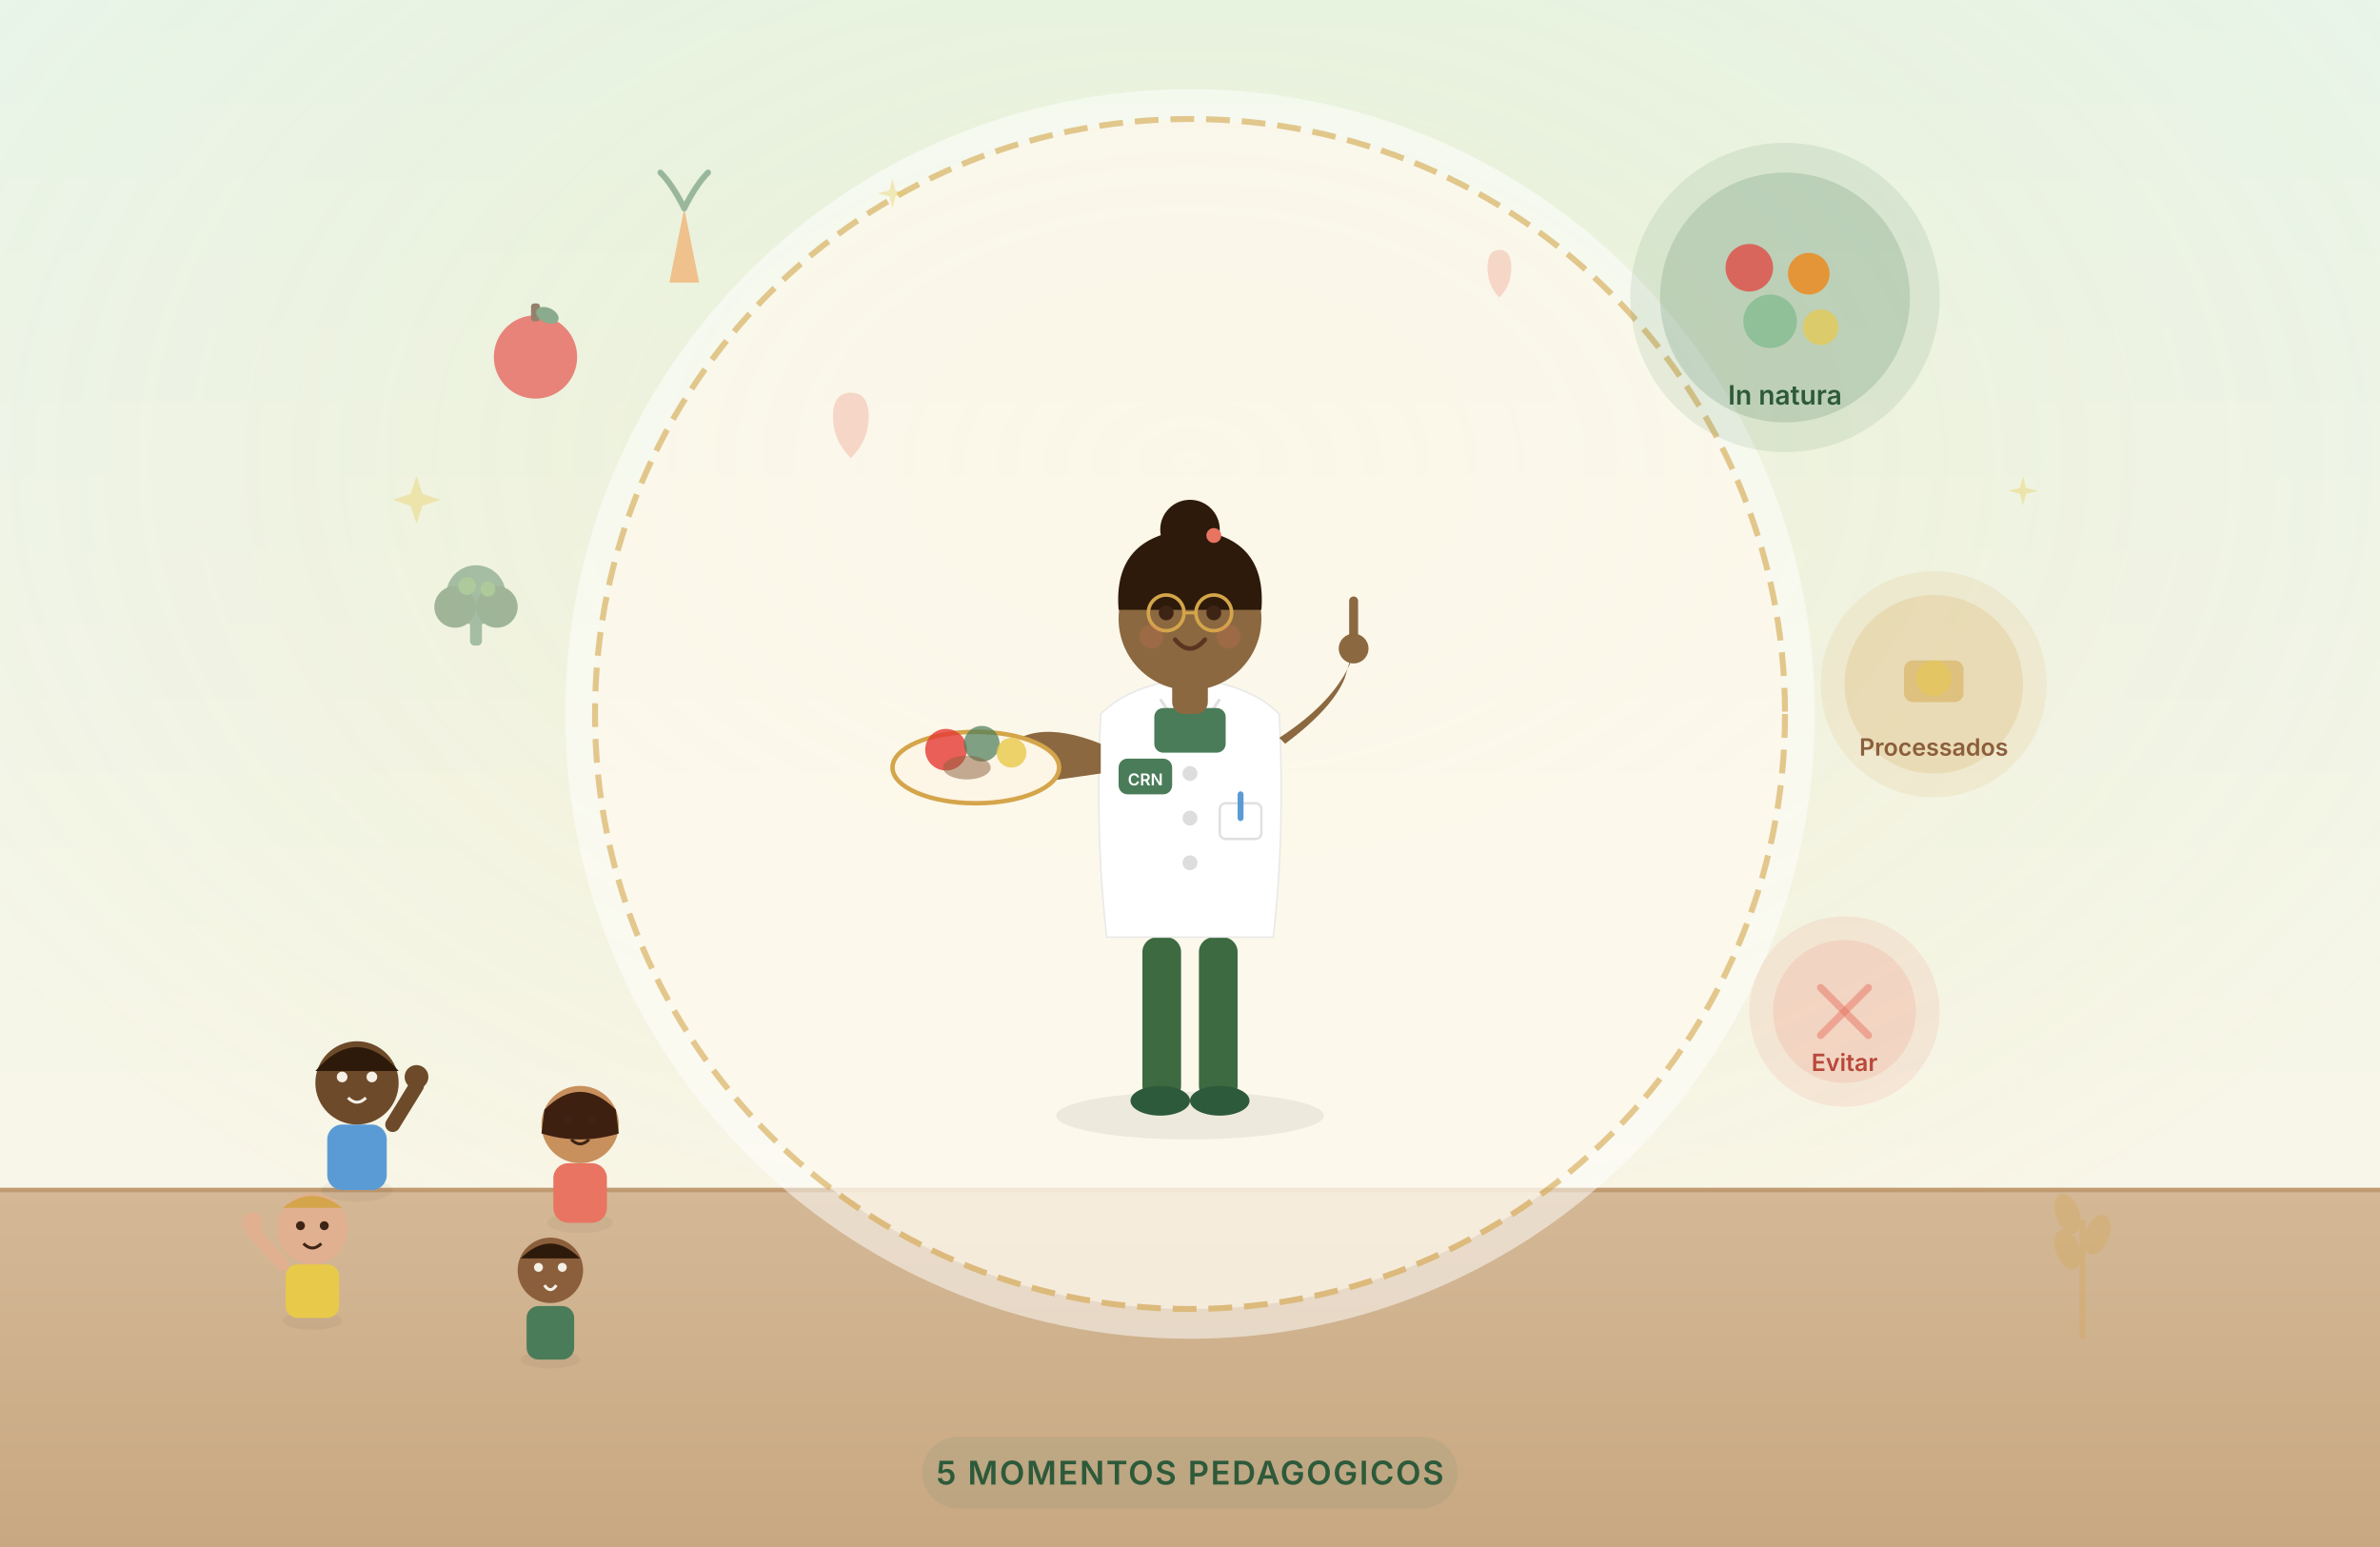
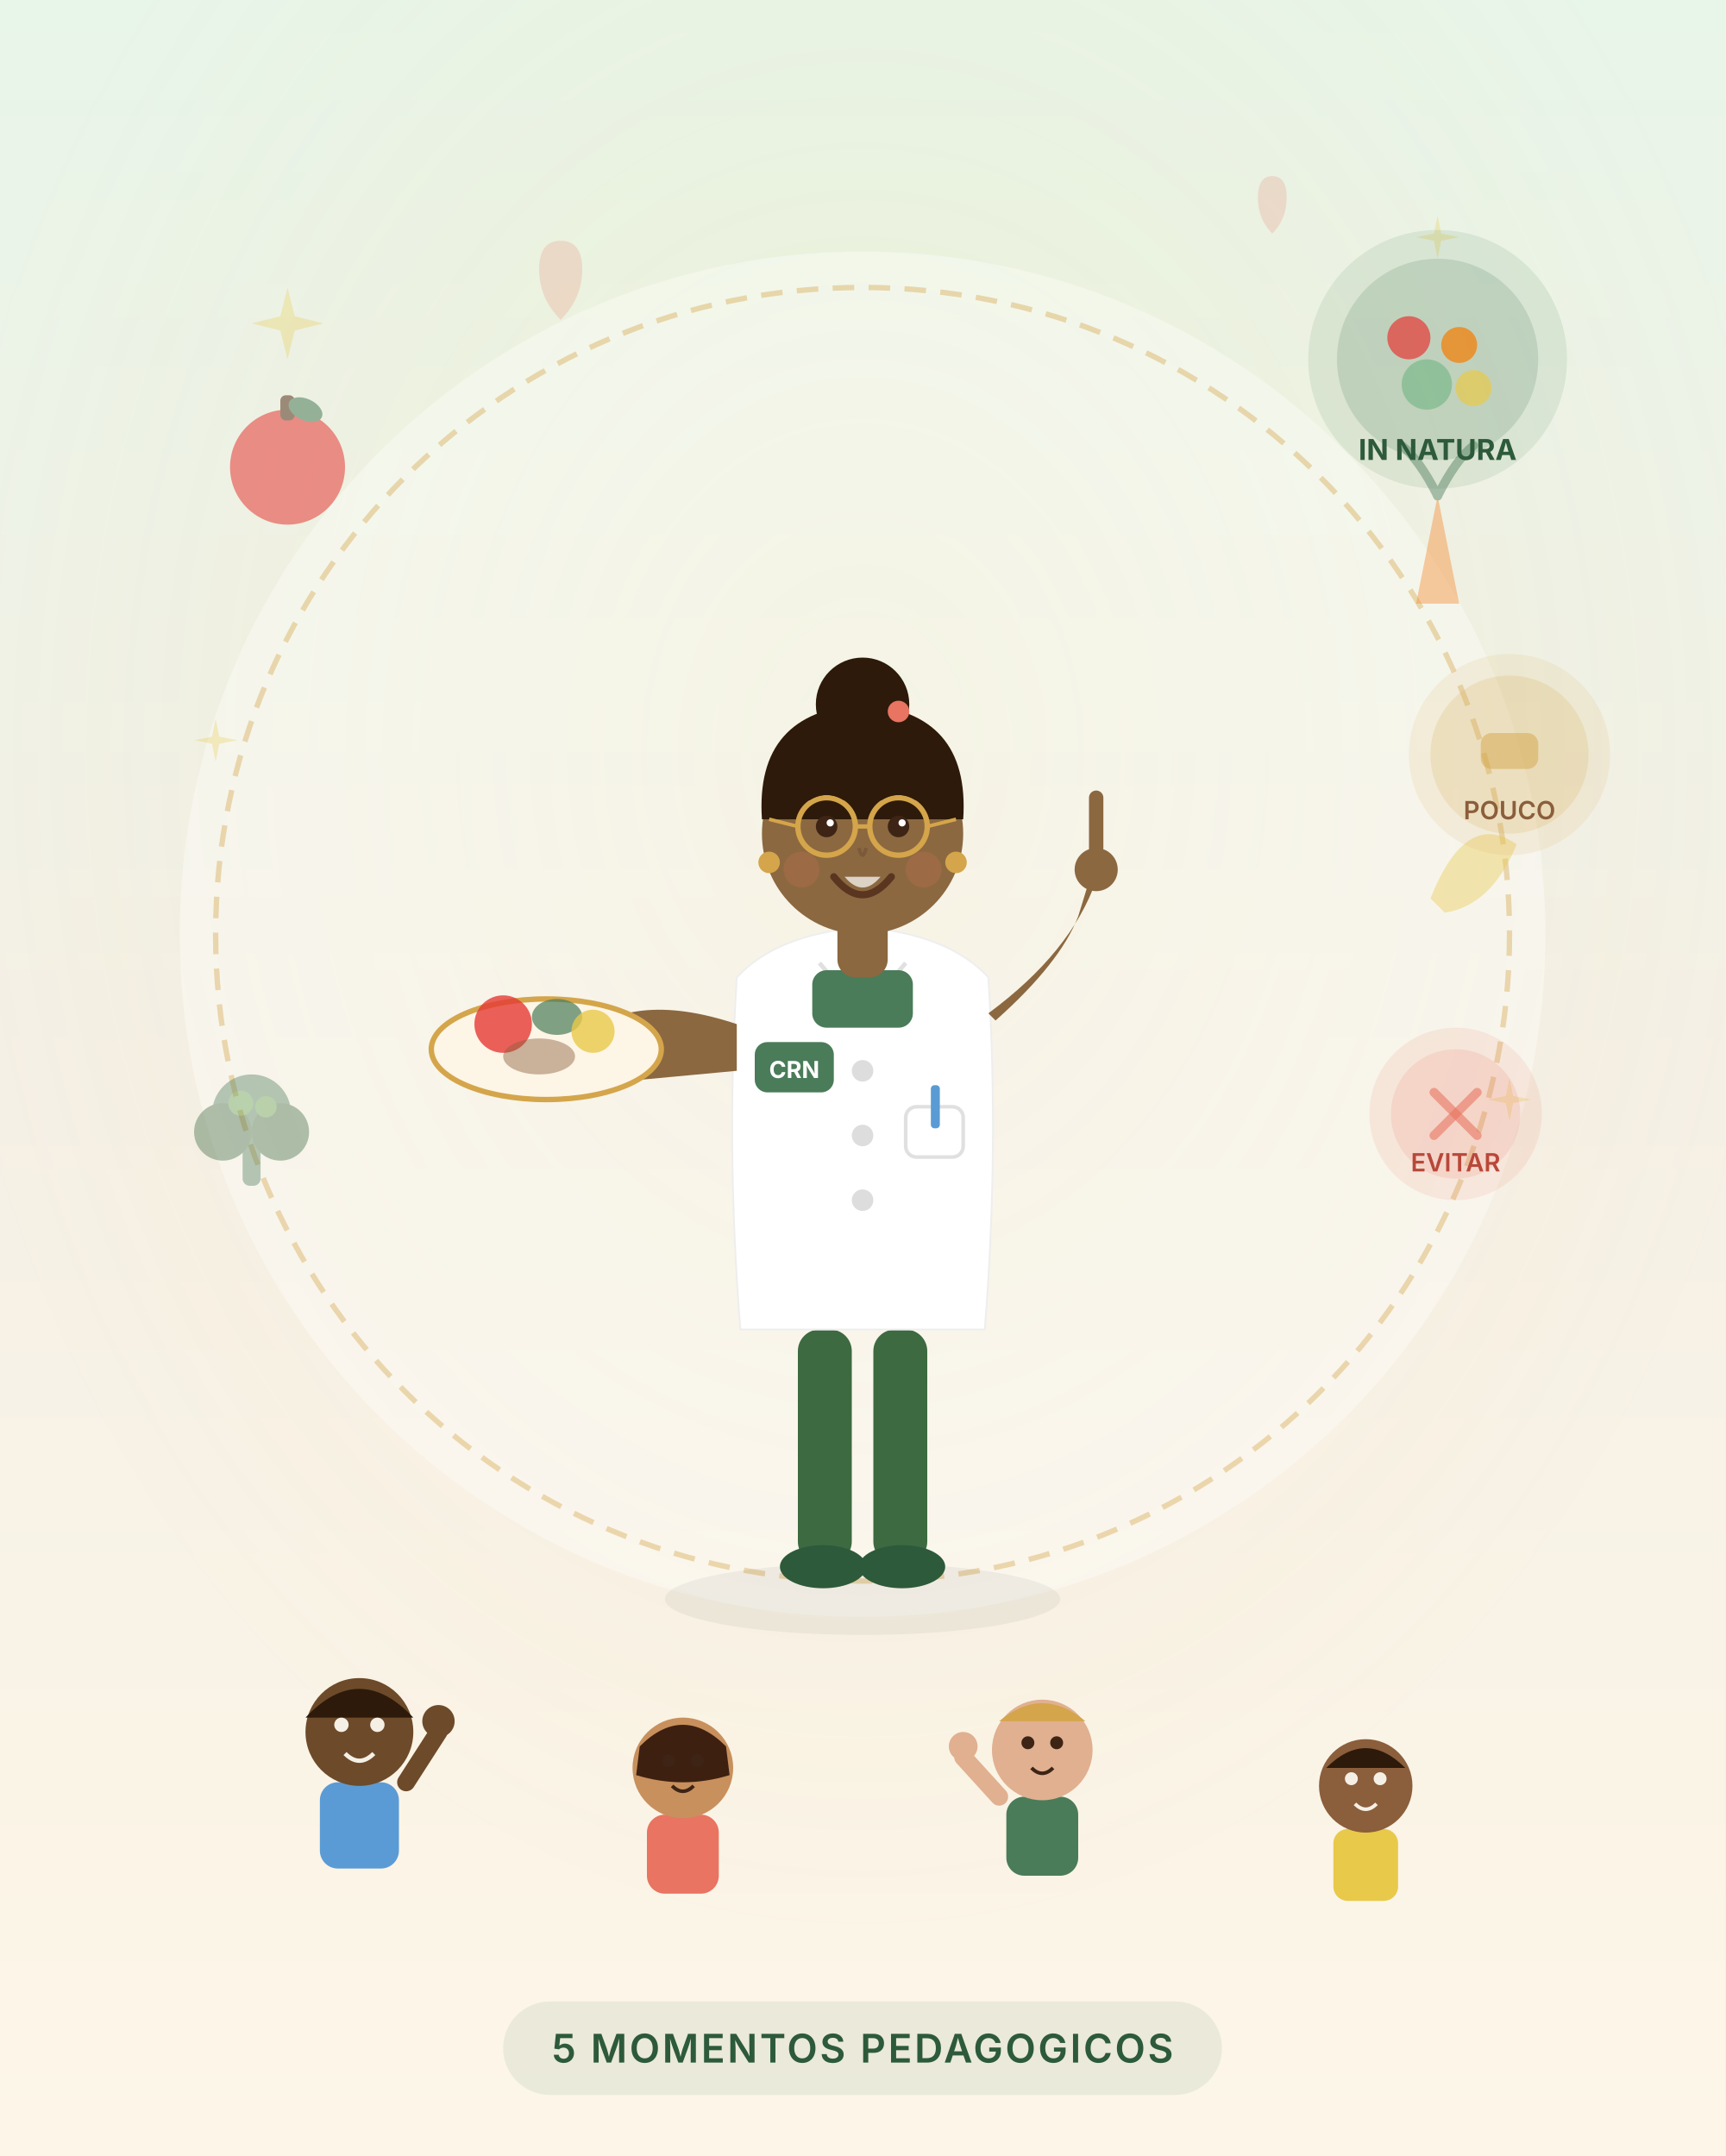
- <svg xmlns="http://www.w3.org/2000/svg" viewBox="0 0 800 520">
+ <svg xmlns="http://www.w3.org/2000/svg" viewBox="0 0 480 600">
  <defs>
    <linearGradient id="bg-n" x1="0" x2="0" y1="0" y2="1">
      <stop offset="0" stop-color="#e8f5e9" />
+       <stop offset="0.5" stop-color="#f5f0e6" />
      <stop offset="1" stop-color="#fdf6e8" />
    </linearGradient>
-     <linearGradient id="floor" x1="0" x2="0" y1="0" y2="1">
-       <stop offset="0" stop-color="#d4b896" />
-       <stop offset="1" stop-color="#c8a882" />
-     </linearGradient>
-     <radialGradient id="glow" cx="50%" cy="30%" r="60%">
-       <stop offset="0" stop-color="#E8C94A" stop-opacity="0.12" />
+     <radialGradient id="glow" cx="50%" cy="35%" r="55%">
+       <stop offset="0" stop-color="#E8C94A" stop-opacity="0.1" />
      <stop offset="1" stop-color="#E8C94A" stop-opacity="0" />
    </radialGradient>
  </defs>
-   <rect width="800" height="520" fill="url(#bg-n)" />
-   <rect width="800" height="520" fill="url(#glow)" />
-   <rect x="0" y="400" width="800" height="120" fill="url(#floor)" />
-   <line x1="0" y1="400" x2="800" y2="400" stroke="#c09a70" stroke-width="1.5" />
-   <circle cx="400" cy="240" r="210" fill="white" opacity="0.5" />
-   <circle cx="400" cy="240" r="200" fill="#fdf6e8" stroke="#D4A54A" stroke-width="2" stroke-dasharray="8 4" opacity="0.6" />
-   <g transform="translate(400 220)">
-     <ellipse cx="0" cy="155" rx="45" ry="8" fill="#000" opacity="0.06" />
-     <rect x="-16" y="95" width="13" height="55" rx="5" fill="#3d6a40" />
-     <rect x="3" y="95" width="13" height="55" rx="5" fill="#3d6a40" />
-     <ellipse cx="-10" cy="150" rx="10" ry="5" fill="#2d5a3a" />
-     <ellipse cx="10" cy="150" rx="10" ry="5" fill="#2d5a3a" />
-     <path d="M-30 20 Q-32 60 -28 95 L28 95 Q32 60 30 20 Q20 10 0 8 Q-20 10 -30 20Z" fill="white" stroke="#e8e8e8" stroke-width="0.5" />
-     <circle cx="0" cy="40" r="2.5" fill="#ddd" />
-     <circle cx="0" cy="55" r="2.5" fill="#ddd" />
-     <circle cx="0" cy="70" r="2.5" fill="#ddd" />
-     <path d="M-10 15 L0 30 L10 15" fill="none" stroke="#e0e0e0" stroke-width="1" />
-     <rect x="10" y="50" width="14" height="12" rx="2" fill="none" stroke="#e0e0e0" stroke-width="0.8" />
-     <rect x="16" y="46" width="2" height="10" rx="1" fill="#5B9BD5" />
-     <rect x="-24" y="35" width="18" height="12" rx="3" fill="#4A7C59" />
-     <text x="-15" y="44" text-anchor="middle" font-family="Inter,sans-serif" font-size="5.5" fill="white" font-weight="600">CRN</text>
-     <rect x="-12" y="18" width="24" height="15" rx="3" fill="#4A7C59" />
-     <rect x="-6" y="5" width="12" height="15" rx="4" fill="#8B6840" />
-     <circle cx="0" cy="-12" r="24" fill="#8B6840" />
-     <path d="M-24 -15 Q-26 -40 0 -42 Q26 -40 24 -15" fill="#2d1a0a" />
-     <circle cx="0" cy="-42" r="10" fill="#2d1a0a" />
-     <circle cx="8" cy="-40" r="2.5" fill="#E87461" />
-     <circle cx="-8" cy="-14" r="2.5" fill="#3d2415" />
-     <circle cx="8" cy="-14" r="2.5" fill="#3d2415" />
-     <circle cx="-8" cy="-14" r="6" fill="none" stroke="#D4A54A" stroke-width="1.2" />
-     <circle cx="8" cy="-14" r="6" fill="none" stroke="#D4A54A" stroke-width="1.2" />
-     <line x1="-2" y1="-14" x2="2" y2="-14" stroke="#D4A54A" stroke-width="1" />
-     <path d="M-5 -5 Q0 1 5 -5" stroke="#5a3520" stroke-width="1.5" fill="none" stroke-linecap="round" />
-     <circle cx="-13" cy="-6" r="4" fill="#E87461" opacity="0.2" />
-     <circle cx="13" cy="-6" r="4" fill="#E87461" opacity="0.2" />
-     <path d="M-30 30 Q-55 20 -65 35 Q-70 42 -65 45 L-30 40Z" fill="#8B6840" />
-     <ellipse cx="-72" cy="38" rx="28" ry="12" fill="#fdf5e6" stroke="#D4A54A" stroke-width="1.5" />
-     <circle cx="-82" cy="32" r="7" fill="#e53935" opacity="0.8" />
-     <circle cx="-70" cy="30" r="6" fill="#4A7C59" opacity="0.7" />
-     <circle cx="-60" cy="33" r="5" fill="#E8C94A" opacity="0.8" />
-     <ellipse cx="-75" cy="38" rx="8" ry="4" fill="#8B5E3C" opacity="0.5" />
-     <path d="M30 28 Q50 15 55 0 Q58 -5 55 -2 L52 8 Q48 18 32 30Z" fill="#8B6840" />
-     <circle cx="55" cy="-2" r="5" fill="#8B6840" />
-     <path d="M55 -7 L55 -18" stroke="#8B6840" stroke-width="3" stroke-linecap="round" />
+   <rect width="480" height="600" fill="url(#bg-n)" />
+   <rect width="480" height="600" fill="url(#glow)" />
+   <circle cx="240" cy="260" r="190" fill="white" opacity="0.35" />
+   <circle cx="240" cy="260" r="180" fill="none" stroke="#D4A54A" stroke-width="1.5" stroke-dasharray="6 4" opacity="0.4" />
+   <g fill="#E8C94A" opacity="0.3">
+     <path d="M80 80 L82 88 L90 90 L82 92 L80 100 L78 92 L70 90 L78 88Z" />
+     <path d="M400 60 L401 65 L406 66 L401 67 L400 72 L399 67 L394 66 L399 65Z" />
+     <path d="M60 200 L61 205 L66 206 L61 207 L60 212 L59 207 L54 206 L59 205Z" />
+     <path d="M420 300 L421 305 L426 306 L421 307 L420 312 L419 307 L414 306 L419 305Z" />
  </g>
-   <g transform="translate(600 100)">
-     <circle cx="0" cy="0" r="52" fill="#4A7C59" opacity="0.12" />
-     <circle cx="0" cy="0" r="42" fill="#4A7C59" opacity="0.2" />
-     <circle cx="-12" cy="-10" r="8" fill="#e53935" opacity="0.7" />
-     <circle cx="8" cy="-8" r="7" fill="#f57c00" opacity="0.7" />
-     <circle cx="-5" cy="8" r="9" fill="#7CB98A" opacity="0.7" />
-     <circle cx="12" cy="10" r="6" fill="#E8C94A" opacity="0.7" />
-     <text x="0" y="36" text-anchor="middle" font-family="Inter,sans-serif" font-size="9" fill="#2d5a3a" font-weight="600">In natura</text>
+   <g transform="translate(80 130)" opacity="0.55">
+     <circle cx="0" cy="0" r="16" fill="#e53935" />
+     <rect x="-2" y="-20" width="4" height="7" rx="1.5" fill="#5a3520" />
+     <ellipse cx="5" cy="-16" rx="5" ry="3" fill="#4A7C59" transform="rotate(25 5 -16)" />
  </g>
-   <g transform="translate(650 230)">
-     <circle cx="0" cy="0" r="38" fill="#D4A54A" opacity="0.12" />
-     <circle cx="0" cy="0" r="30" fill="#D4A54A" opacity="0.2" />
-     <rect x="-10" y="-8" width="20" height="14" rx="3" fill="#D4A54A" opacity="0.5" />
-     <circle cx="0" cy="-2" r="6" fill="#E8C94A" opacity="0.5" />
-     <text x="0" y="24" text-anchor="middle" font-family="Inter,sans-serif" font-size="8" fill="#8B5E3C" font-weight="600">Processados</text>
+   <g transform="translate(400 150)" opacity="0.45">
+     <path d="M-6 18 L0 -12 L6 18Z" fill="#f4903a" />
+     <path d="M0 -12 Q-5 -22 -10 -26" stroke="#4A7C59" stroke-width="2.5" fill="none" stroke-linecap="round" />
+     <path d="M0 -12 Q5 -22 10 -26" stroke="#4A7C59" stroke-width="2.5" fill="none" stroke-linecap="round" />
  </g>
-   <g transform="translate(620 340)">
-     <circle cx="0" cy="0" r="32" fill="#E87461" opacity="0.12" />
-     <circle cx="0" cy="0" r="24" fill="#E87461" opacity="0.15" />
-     <line x1="-8" y1="-8" x2="8" y2="8" stroke="#E87461" stroke-width="2.5" stroke-linecap="round" opacity="0.5" />
-     <line x1="8" y1="-8" x2="-8" y2="8" stroke="#E87461" stroke-width="2.5" stroke-linecap="round" opacity="0.5" />
-     <text x="0" y="20" text-anchor="middle" font-family="Inter,sans-serif" font-size="8" fill="#b8483a" font-weight="600">Evitar</text>
+   <g transform="translate(70 310)" opacity="0.4">
+     <rect x="-2.5" y="6" width="5" height="14" rx="2" fill="#4A7C59" />
+     <circle cx="0" cy="0" r="11" fill="#4A7C59" />
+     <circle cx="-8" cy="5" r="8" fill="#3d6a40" />
+     <circle cx="8" cy="5" r="8" fill="#3d6a40" />
+     <circle cx="-3" cy="-3" r="3.5" fill="#5a9a4a" />
+     <circle cx="4" cy="-2" r="3" fill="#5a9a4a" />
  </g>
-   <g transform="translate(120 370)">
-     <ellipse cx="0" cy="30" rx="12" ry="4" fill="#000" opacity="0.04" />
-     <rect x="-10" y="8" width="20" height="22" rx="5" fill="#5B9BD5" />
-     <circle cx="0" cy="-6" r="14" fill="#6d4a2a" />
-     <path d="M-14 -10 Q0 -26 14 -10" fill="#2d1a0a" />
-     <circle cx="-5" cy="-8" r="1.8" fill="#f5f0e6" />
-     <circle cx="5" cy="-8" r="1.8" fill="#f5f0e6" />
-     <path d="M-3 -1 Q0 2 3 -1" stroke="#f5f0e6" stroke-width="1" fill="none" />
-     <path d="M12 8 L20 -5" stroke="#6d4a2a" stroke-width="5" stroke-linecap="round" />
-     <circle cx="20" cy="-8" r="4" fill="#6d4a2a" />
+   <g transform="translate(410 240)" opacity="0.4">
+     <path d="M-12 10 Q-2 -15 12 -5 Q5 12 -8 14Z" fill="#E8C94A" />
  </g>
-   <g transform="translate(195 385)">
-     <ellipse cx="0" cy="26" rx="11" ry="3.5" fill="#000" opacity="0.04" />
-     <rect x="-9" y="6" width="18" height="20" rx="5" fill="#E87461" />
-     <circle cx="0" cy="-7" r="13" fill="#c8905d" />
-     <path d="M-12 -12 Q0 -24 12 -12 L13 -4 Q0 0 -13 -4Z" fill="#3d2010" />
-     <circle cx="-4" cy="-9" r="1.5" fill="#3d2415" />
-     <circle cx="4" cy="-9" r="1.5" fill="#3d2415" />
-     <path d="M-3 -2 Q0 1 3 -2" stroke="#3d2415" stroke-width="1" fill="none" />
+   <g transform="translate(240 250)">
+     <ellipse cx="0" cy="195" rx="55" ry="10" fill="#000" opacity="0.05" />
+     <rect x="-18" y="120" width="15" height="65" rx="6" fill="#3d6a40" />
+     <rect x="3" y="120" width="15" height="65" rx="6" fill="#3d6a40" />
+     <ellipse cx="-11" cy="186" rx="12" ry="6" fill="#2d5a3a" />
+     <ellipse cx="11" cy="186" rx="12" ry="6" fill="#2d5a3a" />
+     <path d="M-35 22 Q-38 70 -34 120 L34 120 Q38 70 35 22 Q24 10 0 8 Q-24 10 -35 22Z" fill="white" stroke="#eee" stroke-width="0.5" />
+     <path d="M-12 18 L0 32 L12 18" fill="none" stroke="#e0e0e0" stroke-width="1.2" />
+     <circle cx="0" cy="48" r="3" fill="#ddd" />
+     <circle cx="0" cy="66" r="3" fill="#ddd" />
+     <circle cx="0" cy="84" r="3" fill="#ddd" />
+     <rect x="12" y="58" width="16" height="14" rx="3" fill="none" stroke="#e0e0e0" stroke-width="1" />
+     <rect x="19" y="52" width="2.5" height="12" rx="1" fill="#5B9BD5" />
+     <rect x="-30" y="40" width="22" height="14" rx="3.5" fill="#4A7C59" />
+     <text x="-19" y="50" text-anchor="middle" font-family="Inter,sans-serif" font-size="6.5" fill="white" font-weight="700">CRN</text>
+     <rect x="-14" y="20" width="28" height="16" rx="4" fill="#4A7C59" />
+     <rect x="-7" y="4" width="14" height="18" rx="5" fill="#8B6840" />
+     <circle cx="0" cy="-18" r="28" fill="#8B6840" />
+     <path d="M-28 -22 Q-30 -52 0 -54 Q30 -52 28 -22" fill="#2d1a0a" />
+     <circle cx="0" cy="-54" r="13" fill="#2d1a0a" />
+     <circle cx="10" cy="-52" r="3" fill="#E87461" />
+     <circle cx="-26" cy="-10" r="3" fill="#D4A54A" />
+     <circle cx="26" cy="-10" r="3" fill="#D4A54A" />
+     <circle cx="-10" cy="-20" r="8" fill="none" stroke="#D4A54A" stroke-width="1.5" />
+     <circle cx="10" cy="-20" r="8" fill="none" stroke="#D4A54A" stroke-width="1.5" />
+     <line x1="-2" y1="-20" x2="2" y2="-20" stroke="#D4A54A" stroke-width="1.2" />
+     <line x1="-18" y1="-20" x2="-26" y2="-22" stroke="#D4A54A" stroke-width="1" />
+     <line x1="18" y1="-20" x2="26" y2="-22" stroke="#D4A54A" stroke-width="1" />
+     <circle cx="-10" cy="-20" r="3" fill="#3d2415" />
+     <circle cx="10" cy="-20" r="3" fill="#3d2415" />
+     <circle cx="-9" cy="-21" r="1" fill="white" />
+     <circle cx="11" cy="-21" r="1" fill="white" />
+     <path d="M-15 -28 Q-10 -31 -5 -28" stroke="#2d1a0a" stroke-width="1.5" fill="none" stroke-linecap="round" />
+     <path d="M5 -28 Q10 -31 15 -28" stroke="#2d1a0a" stroke-width="1.5" fill="none" stroke-linecap="round" />
+     <path d="M-1 -14 Q0 -10 1 -14" stroke="#7a5a38" stroke-width="1" fill="none" />
+     <path d="M-8 -6 Q0 4 8 -6" stroke="#5a3520" stroke-width="2" fill="none" stroke-linecap="round" />
+     <path d="M-5 -6 Q0 0 5 -6" fill="white" opacity="0.7" />
+     <circle cx="-17" cy="-8" r="5" fill="#E87461" opacity="0.18" />
+     <circle cx="17" cy="-8" r="5" fill="#E87461" opacity="0.18" />
+     <path d="M-35 35 Q-65 25 -80 40 Q-85 48 -78 52 L-35 48Z" fill="#8B6840" />
+     <ellipse cx="-88" cy="42" rx="32" ry="14" fill="#fdf5e6" stroke="#D4A54A" stroke-width="1.5" />
+     <circle cx="-100" cy="35" r="8" fill="#e53935" opacity="0.8" />
+     <ellipse cx="-85" cy="33" rx="7" ry="5" fill="#4A7C59" opacity="0.7" />
+     <circle cx="-75" cy="37" r="6" fill="#E8C94A" opacity="0.8" />
+     <ellipse cx="-90" cy="44" rx="10" ry="5" fill="#8B5E3C" opacity="0.45" />
+     <path d="M35 32 Q58 15 65 -5 Q68 -12 64 -8 L60 5 Q55 18 37 34Z" fill="#8B6840" />
+     <circle cx="65" cy="-8" r="6" fill="#8B6840" />
+     <path d="M65 -14 L65 -28" stroke="#8B6840" stroke-width="4" stroke-linecap="round" />
  </g>
-   <g transform="translate(105 420)">
-     <ellipse cx="0" cy="24" rx="10" ry="3" fill="#000" opacity="0.04" />
-     <rect x="-9" y="5" width="18" height="18" rx="4" fill="#E8C94A" />
-     <circle cx="0" cy="-7" r="12" fill="#e0b090" />
-     <path d="M-10 -14 Q0 -22 10 -14" fill="#D4A54A" />
-     <circle cx="-4" cy="-8" r="1.5" fill="#3d2415" />
-     <circle cx="4" cy="-8" r="1.5" fill="#3d2415" />
-     <path d="M-3 -2 Q0 1 3 -2" stroke="#3d2415" stroke-width="1" fill="none" />
-     <path d="M-10 5 L-20 -6" stroke="#e0b090" stroke-width="4.5" stroke-linecap="round" />
-     <circle cx="-20" cy="-9" r="3.5" fill="#e0b090" />
+   <g transform="translate(400 100)">
+     <circle cx="0" cy="0" r="36" fill="#4A7C59" opacity="0.12" />
+     <circle cx="0" cy="0" r="28" fill="#4A7C59" opacity="0.18" />
+     <circle cx="-8" cy="-6" r="6" fill="#e53935" opacity="0.7" />
+     <circle cx="6" cy="-4" r="5" fill="#f57c00" opacity="0.7" />
+     <circle cx="-3" cy="7" r="7" fill="#7CB98A" opacity="0.7" />
+     <circle cx="10" cy="8" r="5" fill="#E8C94A" opacity="0.7" />
+     <text x="0" y="28" text-anchor="middle" font-family="Inter,sans-serif" font-size="8" fill="#2d5a3a" font-weight="700">IN NATURA</text>
  </g>
-   <g transform="translate(185 435)">
-     <ellipse cx="0" cy="22" rx="10" ry="3" fill="#000" opacity="0.04" />
-     <rect x="-8" y="4" width="16" height="18" rx="4" fill="#4A7C59" />
-     <circle cx="0" cy="-8" r="11" fill="#8B5E3C" />
-     <path d="M-10 -12 Q0 -22 10 -12" fill="#2d1a0a" />
-     <circle cx="-4" cy="-9" r="1.5" fill="#f5f0e6" />
-     <circle cx="4" cy="-9" r="1.5" fill="#f5f0e6" />
-     <path d="M-2 -3 Q0 0 2 -3" stroke="#f5f0e6" stroke-width="1" fill="none" />
+   <g transform="translate(420 210)">
+     <circle cx="0" cy="0" r="28" fill="#D4A54A" opacity="0.12" />
+     <circle cx="0" cy="0" r="22" fill="#D4A54A" opacity="0.18" />
+     <rect x="-8" y="-6" width="16" height="10" rx="3" fill="#D4A54A" opacity="0.5" />
+     <text x="0" y="18" text-anchor="middle" font-family="Inter,sans-serif" font-size="7" fill="#8B5E3C" font-weight="600">POUCO</text>
  </g>
-   <g transform="translate(180 120)" opacity="0.6">
-     <circle cx="0" cy="0" r="14" fill="#e53935" />
-     <rect x="-1.5" y="-18" width="3" height="6" rx="1" fill="#5a3520" />
-     <ellipse cx="4" cy="-14" rx="4" ry="2.5" fill="#4A7C59" transform="rotate(25 4 -14)" />
+   <g transform="translate(405 310)">
+     <circle cx="0" cy="0" r="24" fill="#E87461" opacity="0.12" />
+     <circle cx="0" cy="0" r="18" fill="#E87461" opacity="0.15" />
+     <line x1="-6" y1="-6" x2="6" y2="6" stroke="#E87461" stroke-width="2.5" stroke-linecap="round" opacity="0.6" />
+     <line x1="6" y1="-6" x2="-6" y2="6" stroke="#E87461" stroke-width="2.5" stroke-linecap="round" opacity="0.6" />
+     <text x="0" y="16" text-anchor="middle" font-family="Inter,sans-serif" font-size="7" fill="#b8483a" font-weight="600">EVITAR</text>
  </g>
-   <g transform="translate(230 80)" opacity="0.5">
-     <path d="M-5 15 L0 -10 L5 15Z" fill="#f4903a" />
-     <path d="M0 -10 Q-4 -18 -8 -22" stroke="#4A7C59" stroke-width="2" fill="none" stroke-linecap="round" />
-     <path d="M0 -10 Q4 -18 8 -22" stroke="#4A7C59" stroke-width="2" fill="none" stroke-linecap="round" />
+   <g transform="translate(100 490)">
+     <rect x="-11" y="6" width="22" height="24" rx="5" fill="#5B9BD5" />
+     <circle cx="0" cy="-8" r="15" fill="#6d4a2a" />
+     <path d="M-15 -12 Q0 -28 15 -12" fill="#2d1a0a" />
+     <circle cx="-5" cy="-10" r="2" fill="#f5f0e6" />
+     <circle cx="5" cy="-10" r="2" fill="#f5f0e6" />
+     <path d="M-4 -2 Q0 2 4 -2" stroke="#f5f0e6" stroke-width="1.2" fill="none" />
+     <path d="M13 6 L22 -8" stroke="#6d4a2a" stroke-width="5" stroke-linecap="round" />
+     <circle cx="22" cy="-11" r="4.5" fill="#6d4a2a" />
  </g>
-   <g transform="translate(160 200)" opacity="0.45">
-     <rect x="-2" y="5" width="4" height="12" rx="1.5" fill="#4A7C59" />
-     <circle cx="0" cy="0" r="10" fill="#4A7C59" />
-     <circle cx="-7" cy="4" r="7" fill="#3d6a40" />
-     <circle cx="7" cy="4" r="7" fill="#3d6a40" />
-     <circle cx="-3" cy="-3" r="3" fill="#5a9a4a" />
-     <circle cx="4" cy="-2" r="2.5" fill="#5a9a4a" />
+   <g transform="translate(190 500)">
+     <rect x="-10" y="5" width="20" height="22" rx="5" fill="#E87461" />
+     <circle cx="0" cy="-8" r="14" fill="#c8905d" />
+     <path d="M-12 -14 Q0 -26 12 -14 L13 -6 Q0 -2 -13 -6Z" fill="#3d2010" />
+     <circle cx="-4" cy="-10" r="1.8" fill="#3d2415" />
+     <circle cx="4" cy="-10" r="1.8" fill="#3d2415" />
+     <path d="M-3 -3 Q0 0 3 -3" stroke="#3d2415" stroke-width="1" fill="none" />
  </g>
-   <g transform="translate(700 420)" opacity="0.3">
-     <line x1="0" y1="30" x2="0" y2="-10" stroke="#D4A54A" stroke-width="2" />
-     <ellipse cx="-5" cy="0" rx="4" ry="7" fill="#D4A54A" transform="rotate(-20 -5 0)" />
-     <ellipse cx="5" cy="-5" rx="4" ry="7" fill="#D4A54A" transform="rotate(20 5 -5)" />
-     <ellipse cx="-5" cy="-12" rx="4" ry="7" fill="#D4A54A" transform="rotate(-20 -5 -12)" />
+   <g transform="translate(290 495)">
+     <rect x="-10" y="5" width="20" height="22" rx="5" fill="#4A7C59" />
+     <circle cx="0" cy="-8" r="14" fill="#e0b090" />
+     <path d="M-12 -16 Q0 -26 12 -16" fill="#D4A54A" />
+     <circle cx="-4" cy="-10" r="1.8" fill="#3d2415" />
+     <circle cx="4" cy="-10" r="1.8" fill="#3d2415" />
+     <path d="M-3 -3 Q0 0 3 -3" stroke="#3d2415" stroke-width="1" fill="none" />
+     <path d="M-12 5 L-22 -6" stroke="#e0b090" stroke-width="5" stroke-linecap="round" />
+     <circle cx="-22" cy="-9" r="4" fill="#e0b090" />
  </g>
-   <g fill="#E87461" opacity="0.25">
-     <path d="M280 140 Q280 132 286 132 Q292 132 292 140 Q292 148 286 154 Q280 148 280 140Z" />
-     <path d="M500 90 Q500 84 504 84 Q508 84 508 90 Q508 96 504 100 Q500 96 500 90Z" />
+   <g transform="translate(380 505)">
+     <rect x="-9" y="4" width="18" height="20" rx="4" fill="#E8C94A" />
+     <circle cx="0" cy="-8" r="13" fill="#8B5E3C" />
+     <path d="M-11 -13 Q0 -24 11 -13" fill="#2d1a0a" />
+     <circle cx="-4" cy="-10" r="1.8" fill="#f5f0e6" />
+     <circle cx="4" cy="-10" r="1.8" fill="#f5f0e6" />
+     <path d="M-3 -3 Q0 0 3 -3" stroke="#f5f0e6" stroke-width="1" fill="none" />
  </g>
-   <g fill="#E8C94A" opacity="0.35">
-     <path d="M140 160 L142 166 L148 168 L142 170 L140 176 L138 170 L132 168 L138 166Z" />
-     <path d="M680 160 L681 164 L685 165 L681 166 L680 170 L679 166 L675 165 L679 164Z" />
-     <path d="M300 60 L301 64 L305 65 L301 66 L300 70 L299 66 L295 65 L299 64Z" />
+   <g fill="#E87461" opacity="0.2">
+     <path d="M150 75 Q150 67 156 67 Q162 67 162 75 Q162 83 156 89 Q150 83 150 75Z" />
+     <path d="M350 55 Q350 49 354 49 Q358 49 358 55 Q358 61 354 65 Q350 61 350 55Z" />
  </g>
-   <g transform="translate(400 495)">
-     <rect x="-90" y="-12" width="180" height="24" rx="12" fill="#4A7C59" opacity="0.1" />
-     <text x="0" y="4" text-anchor="middle" font-family="Inter,sans-serif" font-size="11" fill="#2d5a3a" font-weight="600" letter-spacing="0.05em">5 MOMENTOS PEDAGOGICOS</text>
+   <g transform="translate(240 570)">
+     <rect x="-100" y="-13" width="200" height="26" rx="13" fill="#4A7C59" opacity="0.1" />
+     <text x="0" y="4" text-anchor="middle" font-family="Inter,sans-serif" font-size="11" fill="#2d5a3a" font-weight="600" letter-spacing="0.06em">5 MOMENTOS PEDAGOGICOS</text>
  </g>
</svg>
